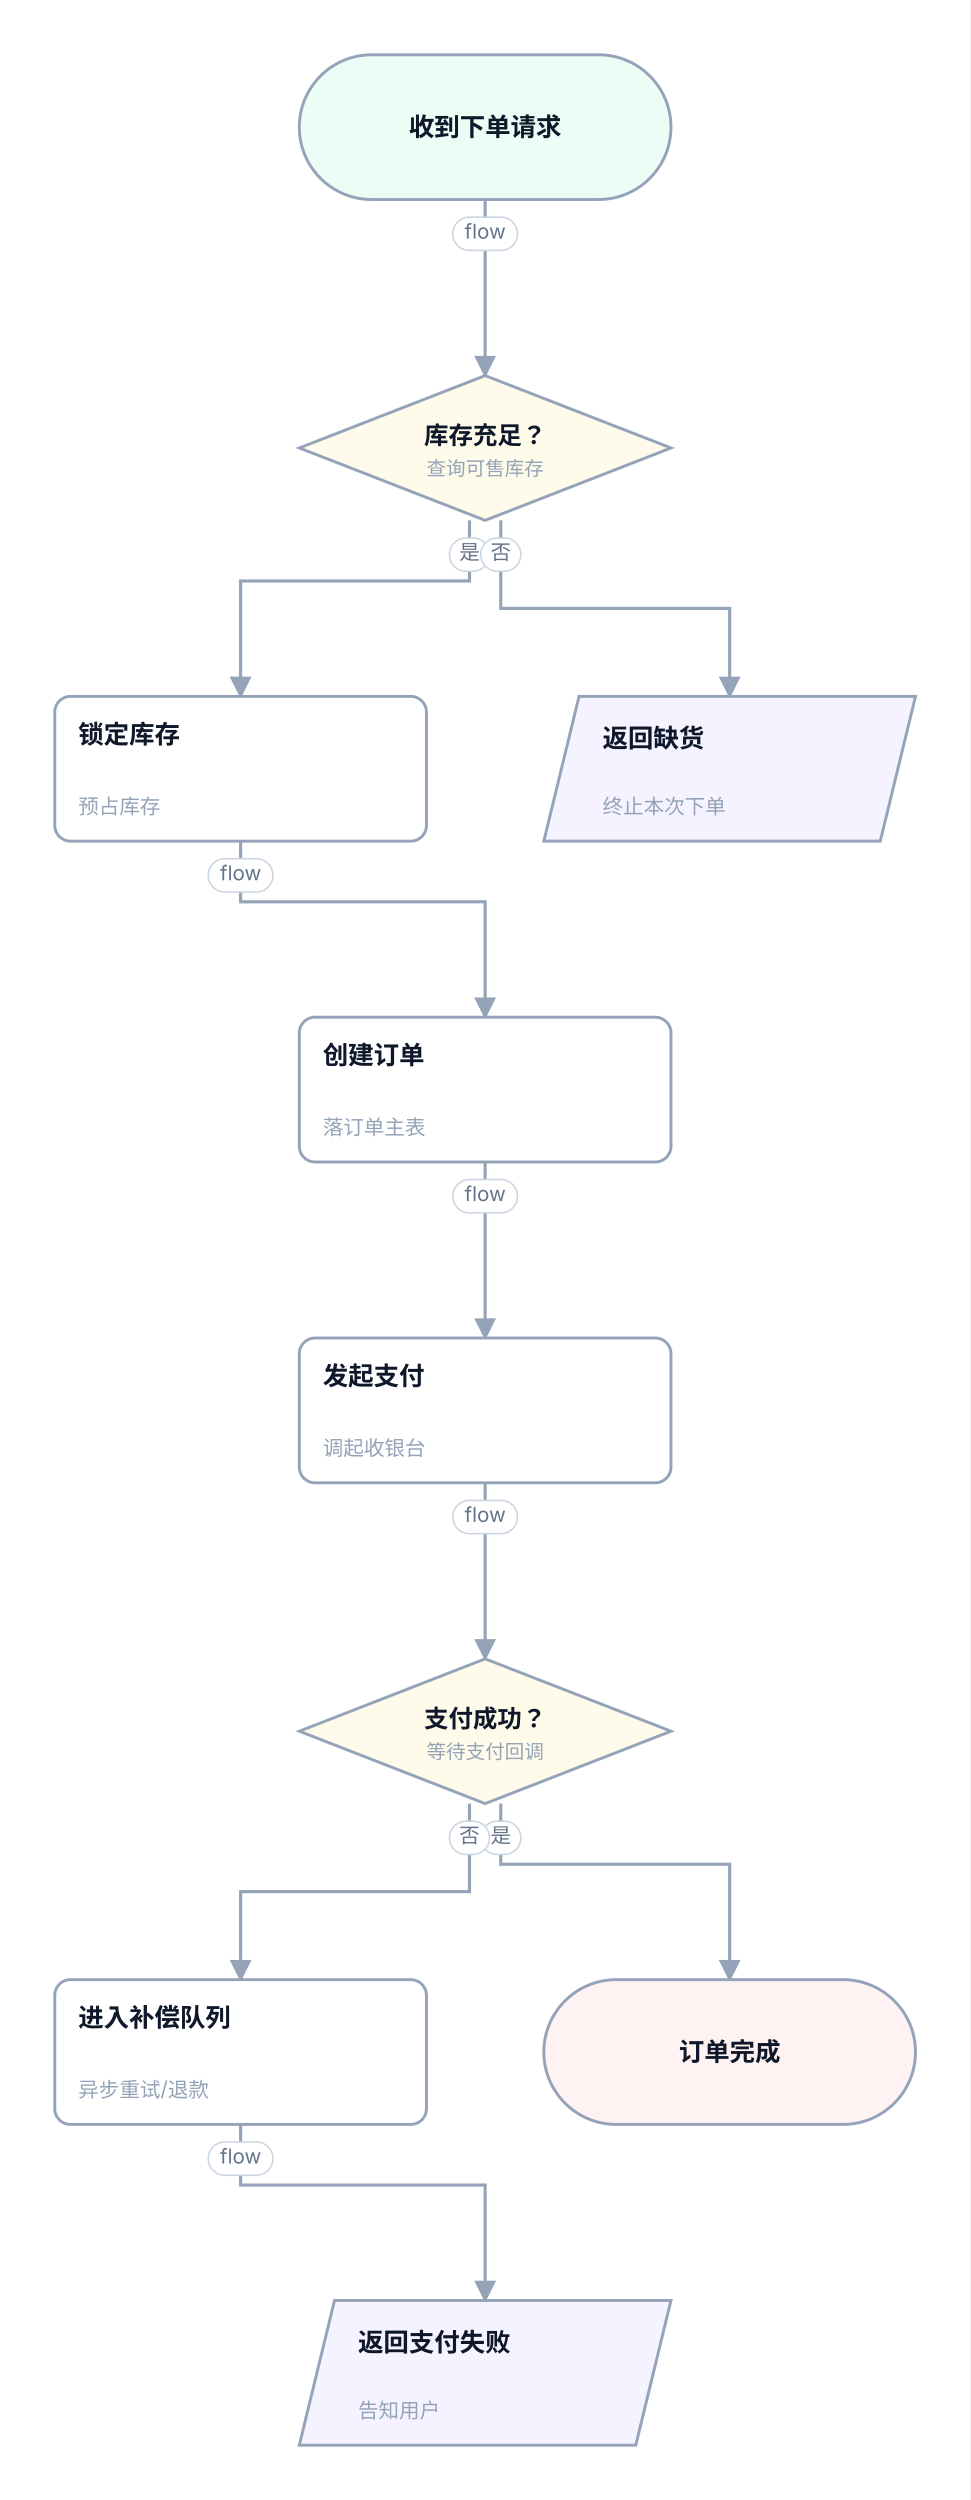
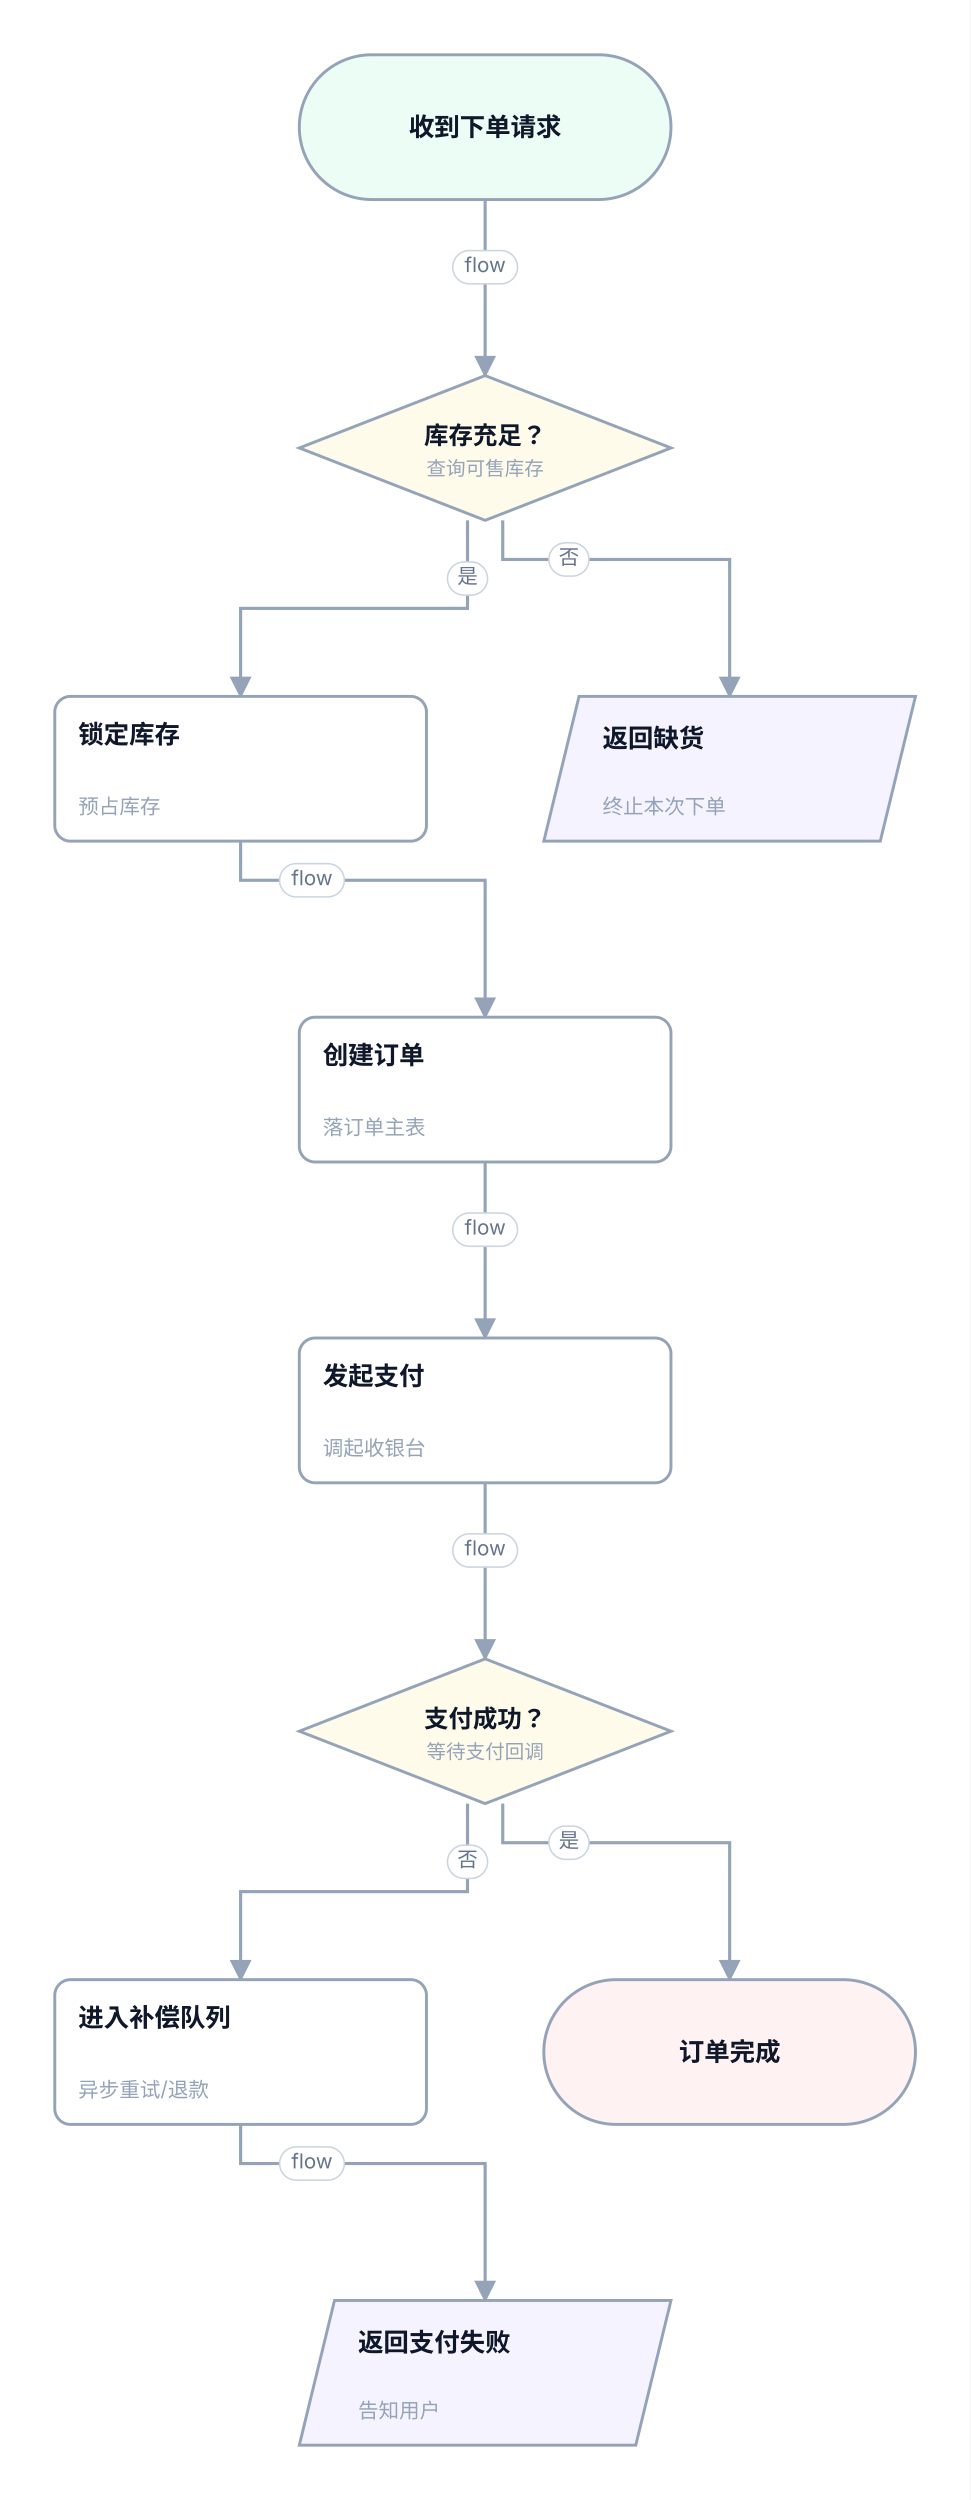
<svg xmlns="http://www.w3.org/2000/svg" width="496" height="1278" viewBox="0 0 496 1278" role="img" aria-labelledby="cvn-title cvn-desc" font-family="-apple-system, BlinkMacSystemFont, 'Segoe UI', 'PingFang SC', 'Microsoft YaHei', sans-serif">
  <defs>
    <marker id="cvn-arrow" viewBox="0 0 10 10" refX="9" refY="5" markerWidth="7" markerHeight="7" orient="auto-start-reverse">
      <path d="M0,0 L10,5 L0,10 z" fill="#94a3b8" />
    </marker>
  </defs>
  <rect x="0" y="0" width="496" height="1278" fill="#ffffff" />
  <g class="edge" data-id="r.start-check">
-     <path d="M248 102 L248 122 L248 133 L248 172 L248 192" fill="none" stroke="transparent" stroke-width="10" pointer-events="stroke" />
-     <path d="M248 102 L248 122 L248 133 L248 172 L248 192" fill="none" stroke="#94a3b8" stroke-width="1.6" marker-end="url(#cvn-arrow)" />
+     <path d="M248 102 L248 122 L248 172 L248 192" fill="none" stroke="transparent" stroke-width="10" pointer-events="stroke" />
+     <path d="M248 102 L248 122 L248 172 L248 192" fill="none" stroke="#94a3b8" stroke-width="1.6" marker-end="url(#cvn-arrow)" />
  </g>
  <g class="edge" data-id="r.check-reserve">
-     <path d="M240 266 L240 286 L240 297 L123 297 L123 336 L123 356" fill="none" stroke="transparent" stroke-width="10" pointer-events="stroke" />
-     <path d="M240 266 L240 286 L240 297 L123 297 L123 336 L123 356" fill="none" stroke="#94a3b8" stroke-width="1.6" marker-end="url(#cvn-arrow)" />
+     <path d="M239 266 L239 286 L239 311 L123 311 L123 336 L123 356" fill="none" stroke="transparent" stroke-width="10" pointer-events="stroke" />
+     <path d="M239 266 L239 286 L239 311 L123 311 L123 336 L123 356" fill="none" stroke="#94a3b8" stroke-width="1.6" marker-end="url(#cvn-arrow)" />
  </g>
  <g class="edge" data-id="r.check-reject">
-     <path d="M256 266 L256 286 L256 311 L373 311 L373 336 L373 356" fill="none" stroke="transparent" stroke-width="10" pointer-events="stroke" />
-     <path d="M256 266 L256 286 L256 311 L373 311 L373 336 L373 356" fill="none" stroke="#94a3b8" stroke-width="1.6" marker-end="url(#cvn-arrow)" />
+     <path d="M257 266 L257 286 L373 286 L373 336 L373 356" fill="none" stroke="transparent" stroke-width="10" pointer-events="stroke" />
+     <path d="M257 266 L257 286 L373 286 L373 336 L373 356" fill="none" stroke="#94a3b8" stroke-width="1.6" marker-end="url(#cvn-arrow)" />
  </g>
  <g class="edge" data-id="r.reserve-create">
-     <path d="M123 430 L123 450 L123 461 L248 461 L248 500 L248 520" fill="none" stroke="transparent" stroke-width="10" pointer-events="stroke" />
-     <path d="M123 430 L123 450 L123 461 L248 461 L248 500 L248 520" fill="none" stroke="#94a3b8" stroke-width="1.6" marker-end="url(#cvn-arrow)" />
+     <path d="M123 430 L123 450 L248 450 L248 500 L248 520" fill="none" stroke="transparent" stroke-width="10" pointer-events="stroke" />
+     <path d="M123 430 L123 450 L248 450 L248 500 L248 520" fill="none" stroke="#94a3b8" stroke-width="1.6" marker-end="url(#cvn-arrow)" />
  </g>
  <g class="edge" data-id="r.create-pay">
-     <path d="M248 594 L248 614 L248 625 L248 664 L248 684" fill="none" stroke="transparent" stroke-width="10" pointer-events="stroke" />
-     <path d="M248 594 L248 614 L248 625 L248 664 L248 684" fill="none" stroke="#94a3b8" stroke-width="1.6" marker-end="url(#cvn-arrow)" />
+     <path d="M248 594 L248 614 L248 664 L248 684" fill="none" stroke="transparent" stroke-width="10" pointer-events="stroke" />
+     <path d="M248 594 L248 614 L248 664 L248 684" fill="none" stroke="#94a3b8" stroke-width="1.6" marker-end="url(#cvn-arrow)" />
  </g>
  <g class="edge" data-id="r.pay-paid">
-     <path d="M248 758 L248 778 L248 789 L248 828 L248 848" fill="none" stroke="transparent" stroke-width="10" pointer-events="stroke" />
-     <path d="M248 758 L248 778 L248 789 L248 828 L248 848" fill="none" stroke="#94a3b8" stroke-width="1.6" marker-end="url(#cvn-arrow)" />
+     <path d="M248 758 L248 778 L248 828 L248 848" fill="none" stroke="transparent" stroke-width="10" pointer-events="stroke" />
+     <path d="M248 758 L248 778 L248 828 L248 848" fill="none" stroke="#94a3b8" stroke-width="1.6" marker-end="url(#cvn-arrow)" />
  </g>
  <g class="edge" data-id="r.paid-done">
-     <path d="M256 922 L256 942 L256 953 L373 953 L373 992 L373 1012" fill="none" stroke="transparent" stroke-width="10" pointer-events="stroke" />
-     <path d="M256 922 L256 942 L256 953 L373 953 L373 992 L373 1012" fill="none" stroke="#94a3b8" stroke-width="1.6" marker-end="url(#cvn-arrow)" />
+     <path d="M257 922 L257 942 L373 942 L373 992 L373 1012" fill="none" stroke="transparent" stroke-width="10" pointer-events="stroke" />
+     <path d="M257 922 L257 942 L373 942 L373 992 L373 1012" fill="none" stroke="#94a3b8" stroke-width="1.6" marker-end="url(#cvn-arrow)" />
  </g>
  <g class="edge" data-id="r.paid-retry">
-     <path d="M240 922 L240 942 L240 967 L123 967 L123 992 L123 1012" fill="none" stroke="transparent" stroke-width="10" pointer-events="stroke" />
-     <path d="M240 922 L240 942 L240 967 L123 967 L123 992 L123 1012" fill="none" stroke="#94a3b8" stroke-width="1.6" marker-end="url(#cvn-arrow)" />
+     <path d="M239 922 L239 942 L239 967 L123 967 L123 992 L123 1012" fill="none" stroke="transparent" stroke-width="10" pointer-events="stroke" />
+     <path d="M239 922 L239 942 L239 967 L123 967 L123 992 L123 1012" fill="none" stroke="#94a3b8" stroke-width="1.6" marker-end="url(#cvn-arrow)" />
  </g>
  <g class="edge" data-id="r.retry-fail">
-     <path d="M123 1086 L123 1106 L123 1117 L248 1117 L248 1156 L248 1176" fill="none" stroke="transparent" stroke-width="10" pointer-events="stroke" />
-     <path d="M123 1086 L123 1106 L123 1117 L248 1117 L248 1156 L248 1176" fill="none" stroke="#94a3b8" stroke-width="1.6" marker-end="url(#cvn-arrow)" />
+     <path d="M123 1086 L123 1106 L248 1106 L248 1156 L248 1176" fill="none" stroke="transparent" stroke-width="10" pointer-events="stroke" />
+     <path d="M123 1086 L123 1106 L248 1106 L248 1156 L248 1176" fill="none" stroke="#94a3b8" stroke-width="1.6" marker-end="url(#cvn-arrow)" />
  </g>
-   <rect class="edge-label-bg" x="231.45" y="111" width="33.1" height="17" rx="8.5" fill="#ffffff" stroke="#cbd5e1" stroke-width="0.8" />
-   <text class="edge-label" x="248" y="122" text-anchor="middle" font-size="10.5" fill="#64748b">flow</text>
-   <rect class="edge-label-bg" x="229.75" y="275" width="20.5" height="17" rx="8.5" fill="#ffffff" stroke="#cbd5e1" stroke-width="0.8" />
-   <text class="edge-label" x="240" y="286" text-anchor="middle" font-size="10.5" fill="#64748b">是</text>
-   <rect class="edge-label-bg" x="245.75" y="275" width="20.5" height="17" rx="8.5" fill="#ffffff" stroke="#cbd5e1" stroke-width="0.8" />
-   <text class="edge-label" x="256" y="286" text-anchor="middle" font-size="10.5" fill="#64748b">否</text>
-   <rect class="edge-label-bg" x="106.45" y="439" width="33.1" height="17" rx="8.5" fill="#ffffff" stroke="#cbd5e1" stroke-width="0.8" />
-   <text class="edge-label" x="123" y="450" text-anchor="middle" font-size="10.5" fill="#64748b">flow</text>
-   <rect class="edge-label-bg" x="231.45" y="603" width="33.1" height="17" rx="8.5" fill="#ffffff" stroke="#cbd5e1" stroke-width="0.8" />
-   <text class="edge-label" x="248" y="614" text-anchor="middle" font-size="10.5" fill="#64748b">flow</text>
-   <rect class="edge-label-bg" x="231.45" y="767" width="33.1" height="17" rx="8.5" fill="#ffffff" stroke="#cbd5e1" stroke-width="0.8" />
-   <text class="edge-label" x="248" y="778" text-anchor="middle" font-size="10.5" fill="#64748b">flow</text>
-   <rect class="edge-label-bg" x="245.75" y="931" width="20.5" height="17" rx="8.5" fill="#ffffff" stroke="#cbd5e1" stroke-width="0.8" />
-   <text class="edge-label" x="256" y="942" text-anchor="middle" font-size="10.5" fill="#64748b">是</text>
-   <rect class="edge-label-bg" x="229.75" y="931" width="20.5" height="17" rx="8.5" fill="#ffffff" stroke="#cbd5e1" stroke-width="0.8" />
-   <text class="edge-label" x="240" y="942" text-anchor="middle" font-size="10.5" fill="#64748b">否</text>
-   <rect class="edge-label-bg" x="106.45" y="1095" width="33.1" height="17" rx="8.5" fill="#ffffff" stroke="#cbd5e1" stroke-width="0.8" />
-   <text class="edge-label" x="123" y="1106" text-anchor="middle" font-size="10.5" fill="#64748b">flow</text>
+   <rect class="edge-label-bg" x="231.45" y="128.09" width="33.1" height="17" rx="8.5" fill="#ffffff" stroke="#cbd5e1" stroke-width="0.8" />
+   <text class="edge-label" x="248" y="139.09" text-anchor="middle" font-size="10.5" fill="#64748b">flow</text>
+   <rect class="edge-label-bg" x="228.75" y="287.25" width="20.5" height="17" rx="8.5" fill="#ffffff" stroke="#cbd5e1" stroke-width="0.8" />
+   <text class="edge-label" x="239" y="298.25" text-anchor="middle" font-size="10.5" fill="#64748b">是</text>
+   <rect class="edge-label-bg" x="280.6" y="277.5" width="20.5" height="17" rx="8.5" fill="#ffffff" stroke="#cbd5e1" stroke-width="0.8" />
+   <text class="edge-label" x="290.85" y="288.5" text-anchor="middle" font-size="10.5" fill="#64748b">否</text>
+   <rect class="edge-label-bg" x="142.92" y="441.5" width="33.1" height="17" rx="8.5" fill="#ffffff" stroke="#cbd5e1" stroke-width="0.8" />
+   <text class="edge-label" x="159.47" y="452.5" text-anchor="middle" font-size="10.5" fill="#64748b">flow</text>
+   <rect class="edge-label-bg" x="231.45" y="620.09" width="33.1" height="17" rx="8.5" fill="#ffffff" stroke="#cbd5e1" stroke-width="0.8" />
+   <text class="edge-label" x="248" y="631.09" text-anchor="middle" font-size="10.5" fill="#64748b">flow</text>
+   <rect class="edge-label-bg" x="231.45" y="784.09" width="33.1" height="17" rx="8.5" fill="#ffffff" stroke="#cbd5e1" stroke-width="0.8" />
+   <text class="edge-label" x="248" y="795.09" text-anchor="middle" font-size="10.5" fill="#64748b">flow</text>
+   <rect class="edge-label-bg" x="280.6" y="933.5" width="20.5" height="17" rx="8.5" fill="#ffffff" stroke="#cbd5e1" stroke-width="0.8" />
+   <text class="edge-label" x="290.85" y="944.5" text-anchor="middle" font-size="10.5" fill="#64748b">是</text>
+   <rect class="edge-label-bg" x="228.75" y="943.25" width="20.5" height="17" rx="8.5" fill="#ffffff" stroke="#cbd5e1" stroke-width="0.8" />
+   <text class="edge-label" x="239" y="954.25" text-anchor="middle" font-size="10.5" fill="#64748b">否</text>
+   <rect class="edge-label-bg" x="142.92" y="1097.5" width="33.1" height="17" rx="8.5" fill="#ffffff" stroke="#cbd5e1" stroke-width="0.8" />
+   <text class="edge-label" x="159.47" y="1108.5" text-anchor="middle" font-size="10.5" fill="#64748b">flow</text>
  <g class="node kind-start" data-id="e.start">
    <rect x="153" y="28" width="190" height="74" rx="37" fill="#ecfdf5" stroke="#94a3b8" stroke-width="1.5" />
    <text x="248" y="69.5" text-anchor="middle" font-size="13" font-weight="650" fill="#0f172a">收到下单请求</text>
  </g>
  <g class="node kind-decision" data-id="e.check-stock">
    <polygon points="248,192 343,229 248,266 153,229" fill="#fffbeb" stroke="#94a3b8" stroke-width="1.5" />
    <text x="248" y="227" text-anchor="middle" font-size="12.5" font-weight="650" fill="#0f172a">库存充足？</text>
    <text x="248" y="243" text-anchor="middle" font-size="10" fill="#94a3b8">查询可售库存</text>
  </g>
  <g class="node kind-process" data-id="e.reserve">
    <rect x="28" y="356" width="190" height="74" rx="8" fill="#ffffff" stroke="#94a3b8" stroke-width="1.5" />
    <text x="40" y="380" font-size="13" font-weight="650" fill="#0f172a">锁定库存</text>
    <text x="40" y="416" font-size="10.5" fill="#94a3b8">预占库存</text>
  </g>
  <g class="node kind-io" data-id="e.reject">
    <polygon points="296,356 468,356 450,430 278,430" fill="#f5f3ff" stroke="#94a3b8" stroke-width="1.5" />
    <text x="308" y="382" font-size="13" font-weight="650" fill="#0f172a">返回缺货</text>
    <text x="308" y="416" font-size="10.5" fill="#94a3b8">终止本次下单</text>
  </g>
  <g class="node kind-process" data-id="e.create">
    <rect x="153" y="520" width="190" height="74" rx="8" fill="#ffffff" stroke="#94a3b8" stroke-width="1.5" />
    <text x="165" y="544" font-size="13" font-weight="650" fill="#0f172a">创建订单</text>
    <text x="165" y="580" font-size="10.5" fill="#94a3b8">落订单主表</text>
  </g>
  <g class="node kind-process" data-id="e.pay">
    <rect x="153" y="684" width="190" height="74" rx="8" fill="#ffffff" stroke="#94a3b8" stroke-width="1.5" />
    <text x="165" y="708" font-size="13" font-weight="650" fill="#0f172a">发起支付</text>
    <text x="165" y="744" font-size="10.5" fill="#94a3b8">调起收银台</text>
  </g>
  <g class="node kind-decision" data-id="e.paid">
    <polygon points="248,848 343,885 248,922 153,885" fill="#fffbeb" stroke="#94a3b8" stroke-width="1.5" />
    <text x="248" y="883" text-anchor="middle" font-size="12.5" font-weight="650" fill="#0f172a">支付成功？</text>
    <text x="248" y="899" text-anchor="middle" font-size="10" fill="#94a3b8">等待支付回调</text>
  </g>
  <g class="node kind-process" data-id="e.retry">
    <rect x="28" y="1012" width="190" height="74" rx="8" fill="#ffffff" stroke="#94a3b8" stroke-width="1.5" />
    <text x="40" y="1036" font-size="13" font-weight="650" fill="#0f172a">进入补偿队列</text>
    <text x="40" y="1072" font-size="10.5" fill="#94a3b8">异步重试/退款</text>
  </g>
  <g class="node kind-io" data-id="e.fail">
    <polygon points="171,1176 343,1176 325,1250 153,1250" fill="#f5f3ff" stroke="#94a3b8" stroke-width="1.5" />
    <text x="183" y="1202" font-size="13" font-weight="650" fill="#0f172a">返回支付失败</text>
    <text x="183" y="1236" font-size="10.5" fill="#94a3b8">告知用户</text>
  </g>
  <g class="node kind-end" data-id="e.done">
    <rect x="278" y="1012" width="190" height="74" rx="37" fill="#fef2f2" stroke="#94a3b8" stroke-width="1.5" />
    <text x="373" y="1053.5" text-anchor="middle" font-size="13" font-weight="650" fill="#0f172a">订单完成</text>
  </g>
</svg>
